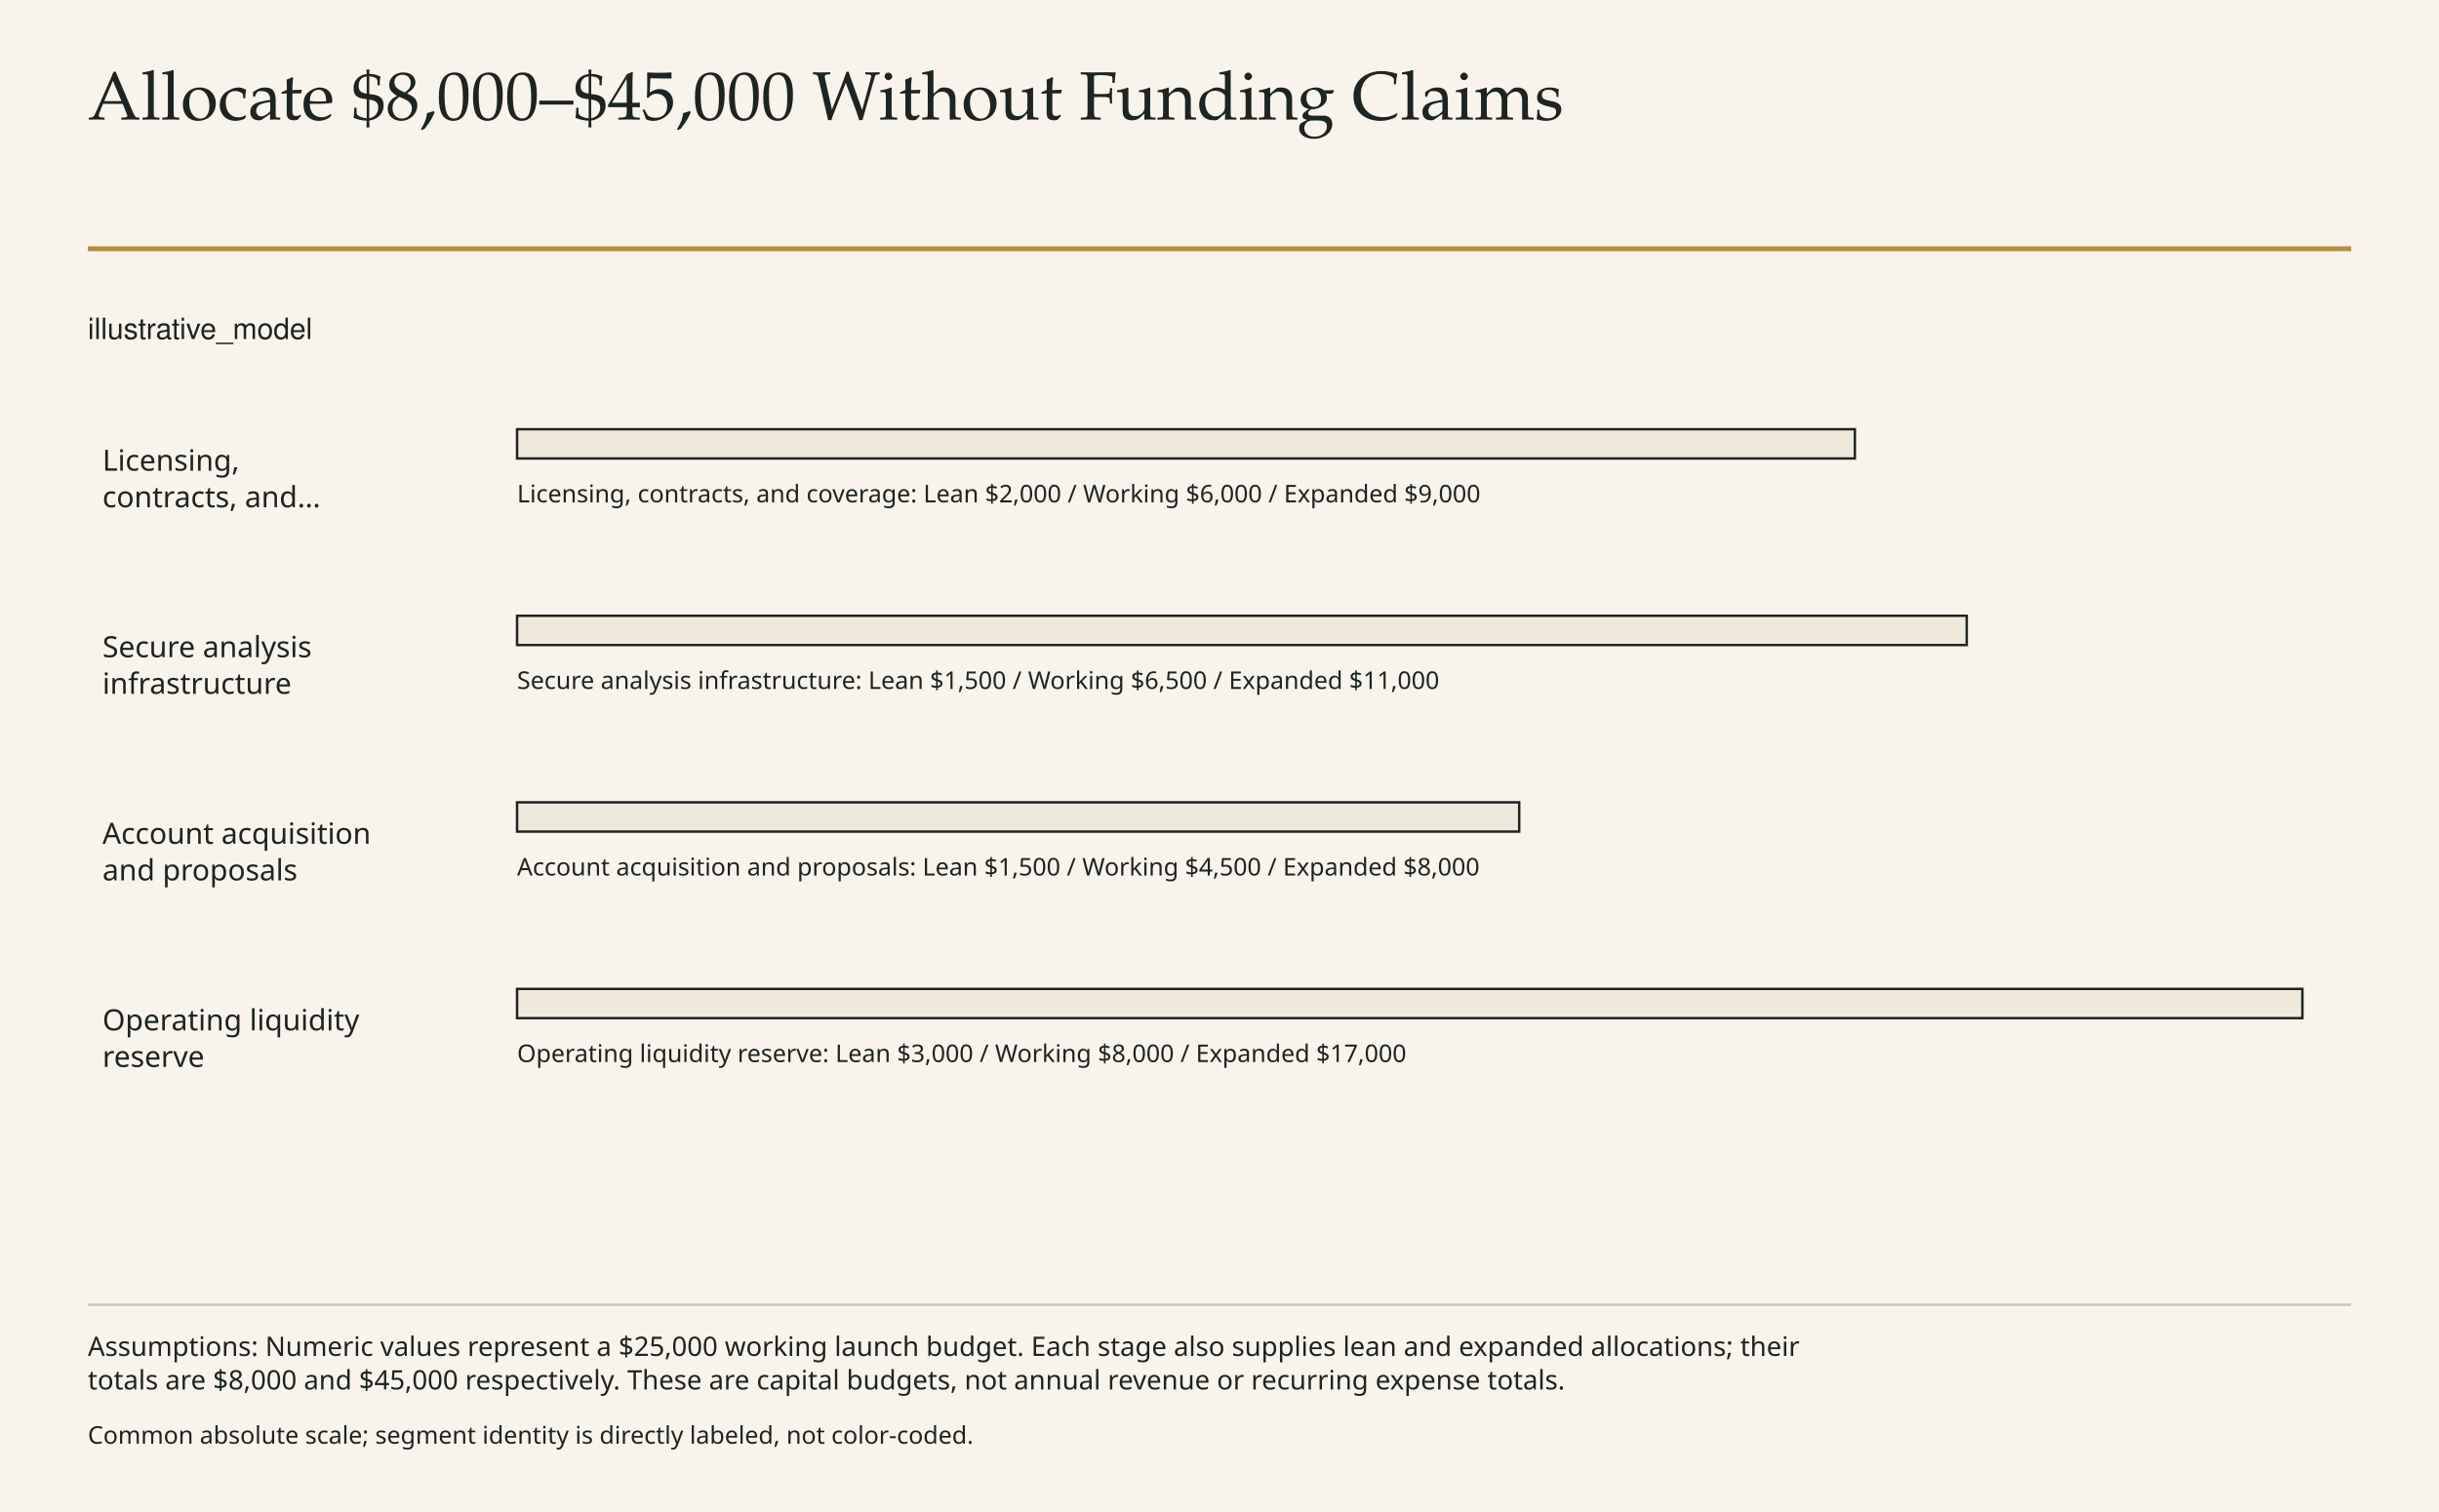
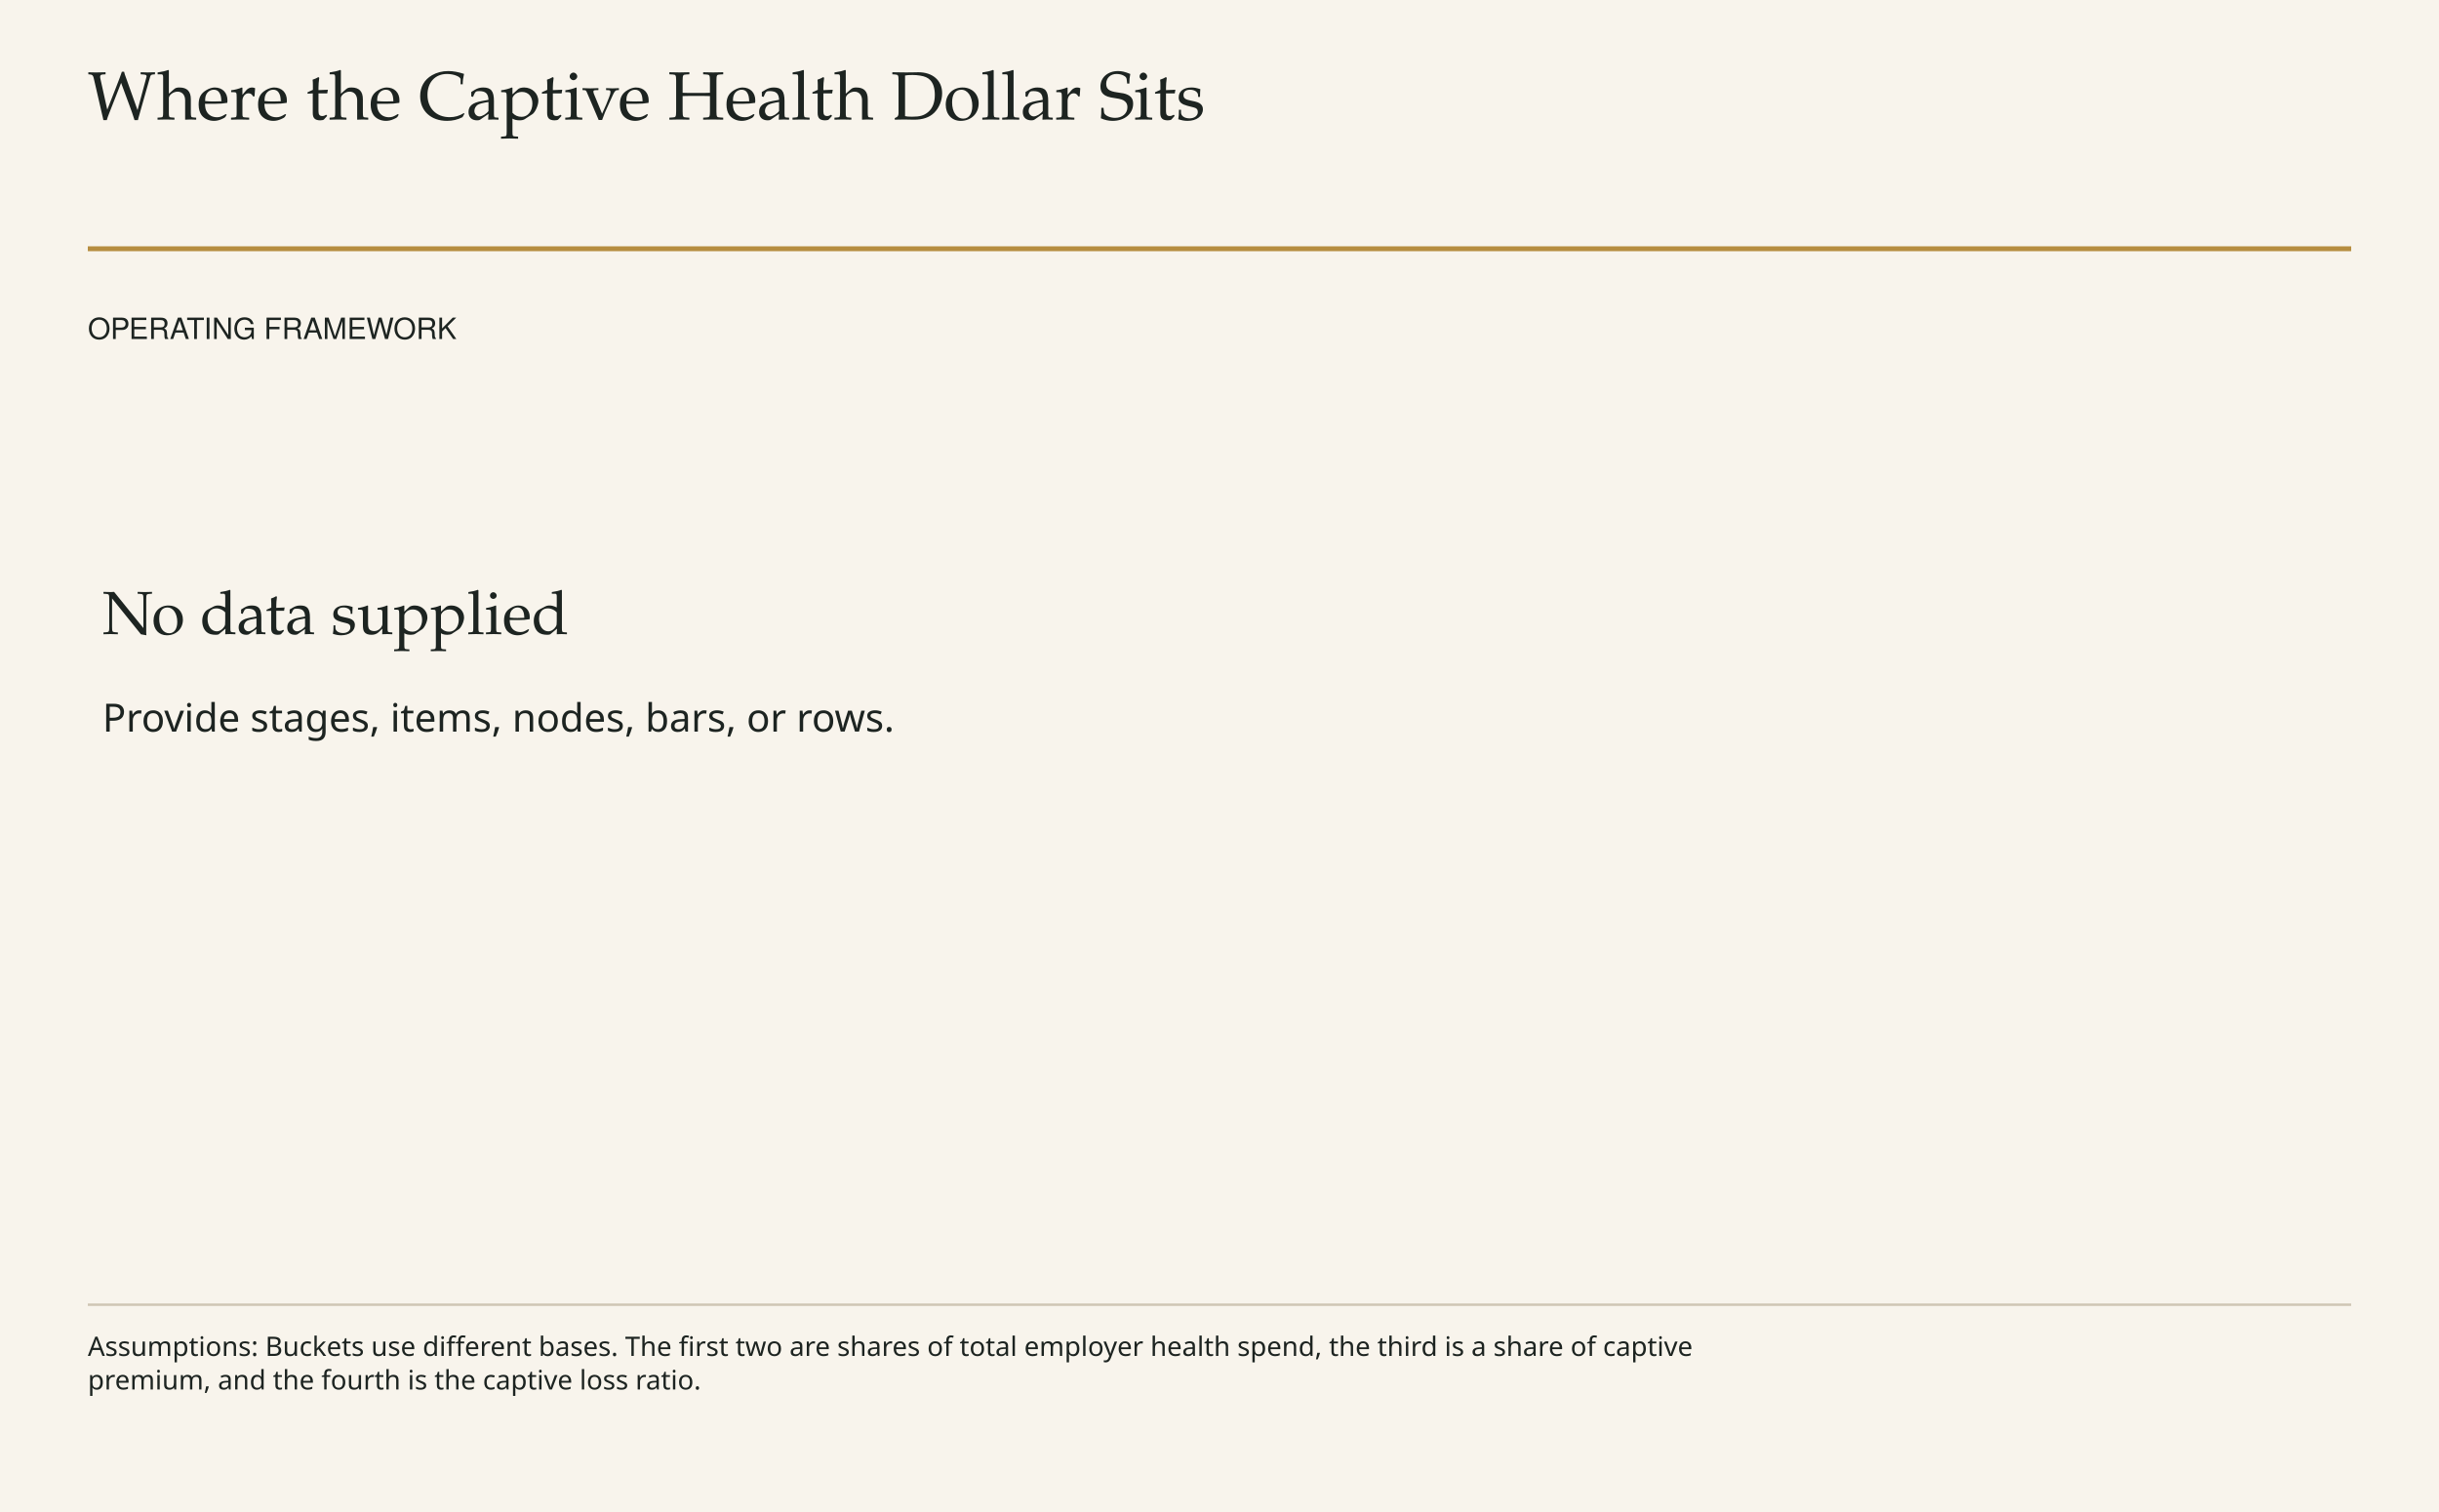
<svg xmlns="http://www.w3.org/2000/svg" viewBox="0 0 1000 620" role="img">
  <rect x="0" y="0" width="1000" height="620" fill="#F8F4EC" stroke="none" stroke-width="1" />
  <text x="36" y="49" font-family="Palatino, Georgia, serif" font-size="28" fill="#1D2421" text-anchor="start" style="font-variant-numeric:tabular-nums">
-     <tspan x="36" dy="0">Allocate $8,000–$45,000 Without Funding Claims</tspan>
+     <tspan x="36" dy="0">Where the Captive Health Dollar Sits</tspan>
  </text>
  <line x1="36" y1="102" x2="964" y2="102" stroke="#B68D40" stroke-width="2" />
  <text x="36" y="139" font-family="Helvetica, sans-serif" font-size="12" fill="#1D2421" text-anchor="start" style="font-variant-numeric:tabular-nums">
-     <tspan x="36" dy="0">illustrative_model</tspan>
+     <tspan x="36" dy="0">OPERATING FRAMEWORK</tspan>
  </text>
-   <text x="42" y="193.0" font-family="Optima, Calibri, sans-serif" font-size="12" fill="#1D2421" text-anchor="start" style="font-variant-numeric:tabular-nums">
-     <tspan x="42" dy="0">Licensing,</tspan>
-     <tspan x="42" dy="15.0">contracts, and…</tspan>
+   <text x="42" y="260" font-family="Palatino, Georgia, serif" font-size="25" fill="#1D2421" text-anchor="start" style="font-variant-numeric:tabular-nums">
+     <tspan x="42" dy="0">No data supplied</tspan>
  </text>
-   <rect x="212" y="176.0" width="548.5" height="12" fill="#EFE9DC" stroke="#1D2421" stroke-width="1" />
-   <text x="212" y="206.0" font-family="Optima, Calibri, sans-serif" font-size="10" fill="#1D2421" text-anchor="start" style="font-variant-numeric:tabular-nums">
-     <tspan x="212" dy="0">Licensing, contracts, and coverage: Lean $2,000 / Working $6,000 / Expanded $9,000</tspan>
-   </text>
-   <text x="42" y="269.5" font-family="Optima, Calibri, sans-serif" font-size="12" fill="#1D2421" text-anchor="start" style="font-variant-numeric:tabular-nums">
-     <tspan x="42" dy="0">Secure analysis</tspan>
-     <tspan x="42" dy="15.0">infrastructure</tspan>
-   </text>
-   <rect x="212" y="252.5" width="594.375" height="12" fill="#EFE9DC" stroke="#1D2421" stroke-width="1" />
-   <text x="212" y="282.5" font-family="Optima, Calibri, sans-serif" font-size="10" fill="#1D2421" text-anchor="start" style="font-variant-numeric:tabular-nums">
-     <tspan x="212" dy="0">Secure analysis infrastructure: Lean $1,500 / Working $6,500 / Expanded $11,000</tspan>
-   </text>
-   <text x="42" y="346.0" font-family="Optima, Calibri, sans-serif" font-size="12" fill="#1D2421" text-anchor="start" style="font-variant-numeric:tabular-nums">
-     <tspan x="42" dy="0">Account acquisition</tspan>
-     <tspan x="42" dy="15.0">and proposals</tspan>
-   </text>
-   <rect x="212" y="329.0" width="410.875" height="12" fill="#EFE9DC" stroke="#1D2421" stroke-width="1" />
-   <text x="212" y="359.0" font-family="Optima, Calibri, sans-serif" font-size="10" fill="#1D2421" text-anchor="start" style="font-variant-numeric:tabular-nums">
-     <tspan x="212" dy="0">Account acquisition and proposals: Lean $1,500 / Working $4,500 / Expanded $8,000</tspan>
-   </text>
-   <text x="42" y="422.5" font-family="Optima, Calibri, sans-serif" font-size="12" fill="#1D2421" text-anchor="start" style="font-variant-numeric:tabular-nums">
-     <tspan x="42" dy="0">Operating liquidity</tspan>
-     <tspan x="42" dy="15.0">reserve</tspan>
-   </text>
-   <rect x="212" y="405.5" width="732.0" height="12" fill="#EFE9DC" stroke="#1D2421" stroke-width="1" />
-   <text x="212" y="435.5" font-family="Optima, Calibri, sans-serif" font-size="10" fill="#1D2421" text-anchor="start" style="font-variant-numeric:tabular-nums">
-     <tspan x="212" dy="0">Operating liquidity reserve: Lean $3,000 / Working $8,000 / Expanded $17,000</tspan>
+   <text x="42" y="300" font-family="Optima, Calibri, sans-serif" font-size="16" fill="#1D2421" text-anchor="start" style="font-variant-numeric:tabular-nums">
+     <tspan x="42" dy="0">Provide stages, items, nodes, bars, or rows.</tspan>
  </text>
  <line x1="36" y1="535" x2="964" y2="535" stroke="#CFC6B4" stroke-width="1" />
  <text x="36" y="556" font-family="Optima, Calibri, sans-serif" font-size="11" fill="#1D2421" text-anchor="start" style="font-variant-numeric:tabular-nums">
-     <tspan x="36" dy="0">Assumptions: Numeric values represent a $25,000 working launch budget. Each stage also supplies lean and expanded allocations; their</tspan>
-     <tspan x="36" dy="13.75">totals are $8,000 and $45,000 respectively. These are capital budgets, not annual revenue or recurring expense totals.</tspan>
+     <tspan x="36" dy="0">Assumptions: Buckets use different bases. The first two are shares of total employer health spend, the third is a share of captive</tspan>
+     <tspan x="36" dy="13.75">premium, and the fourth is the captive loss ratio.</tspan>
  </text>
  <text x="36" y="592" font-family="Optima, Calibri, sans-serif" font-size="10" fill="#1D2421" text-anchor="start" style="font-variant-numeric:tabular-nums">
-     <tspan x="36" dy="0">Common absolute scale; segment identity is directly labeled, not color-coded.</tspan>
+     <tspan x="36" dy="0" />
  </text>
</svg>
